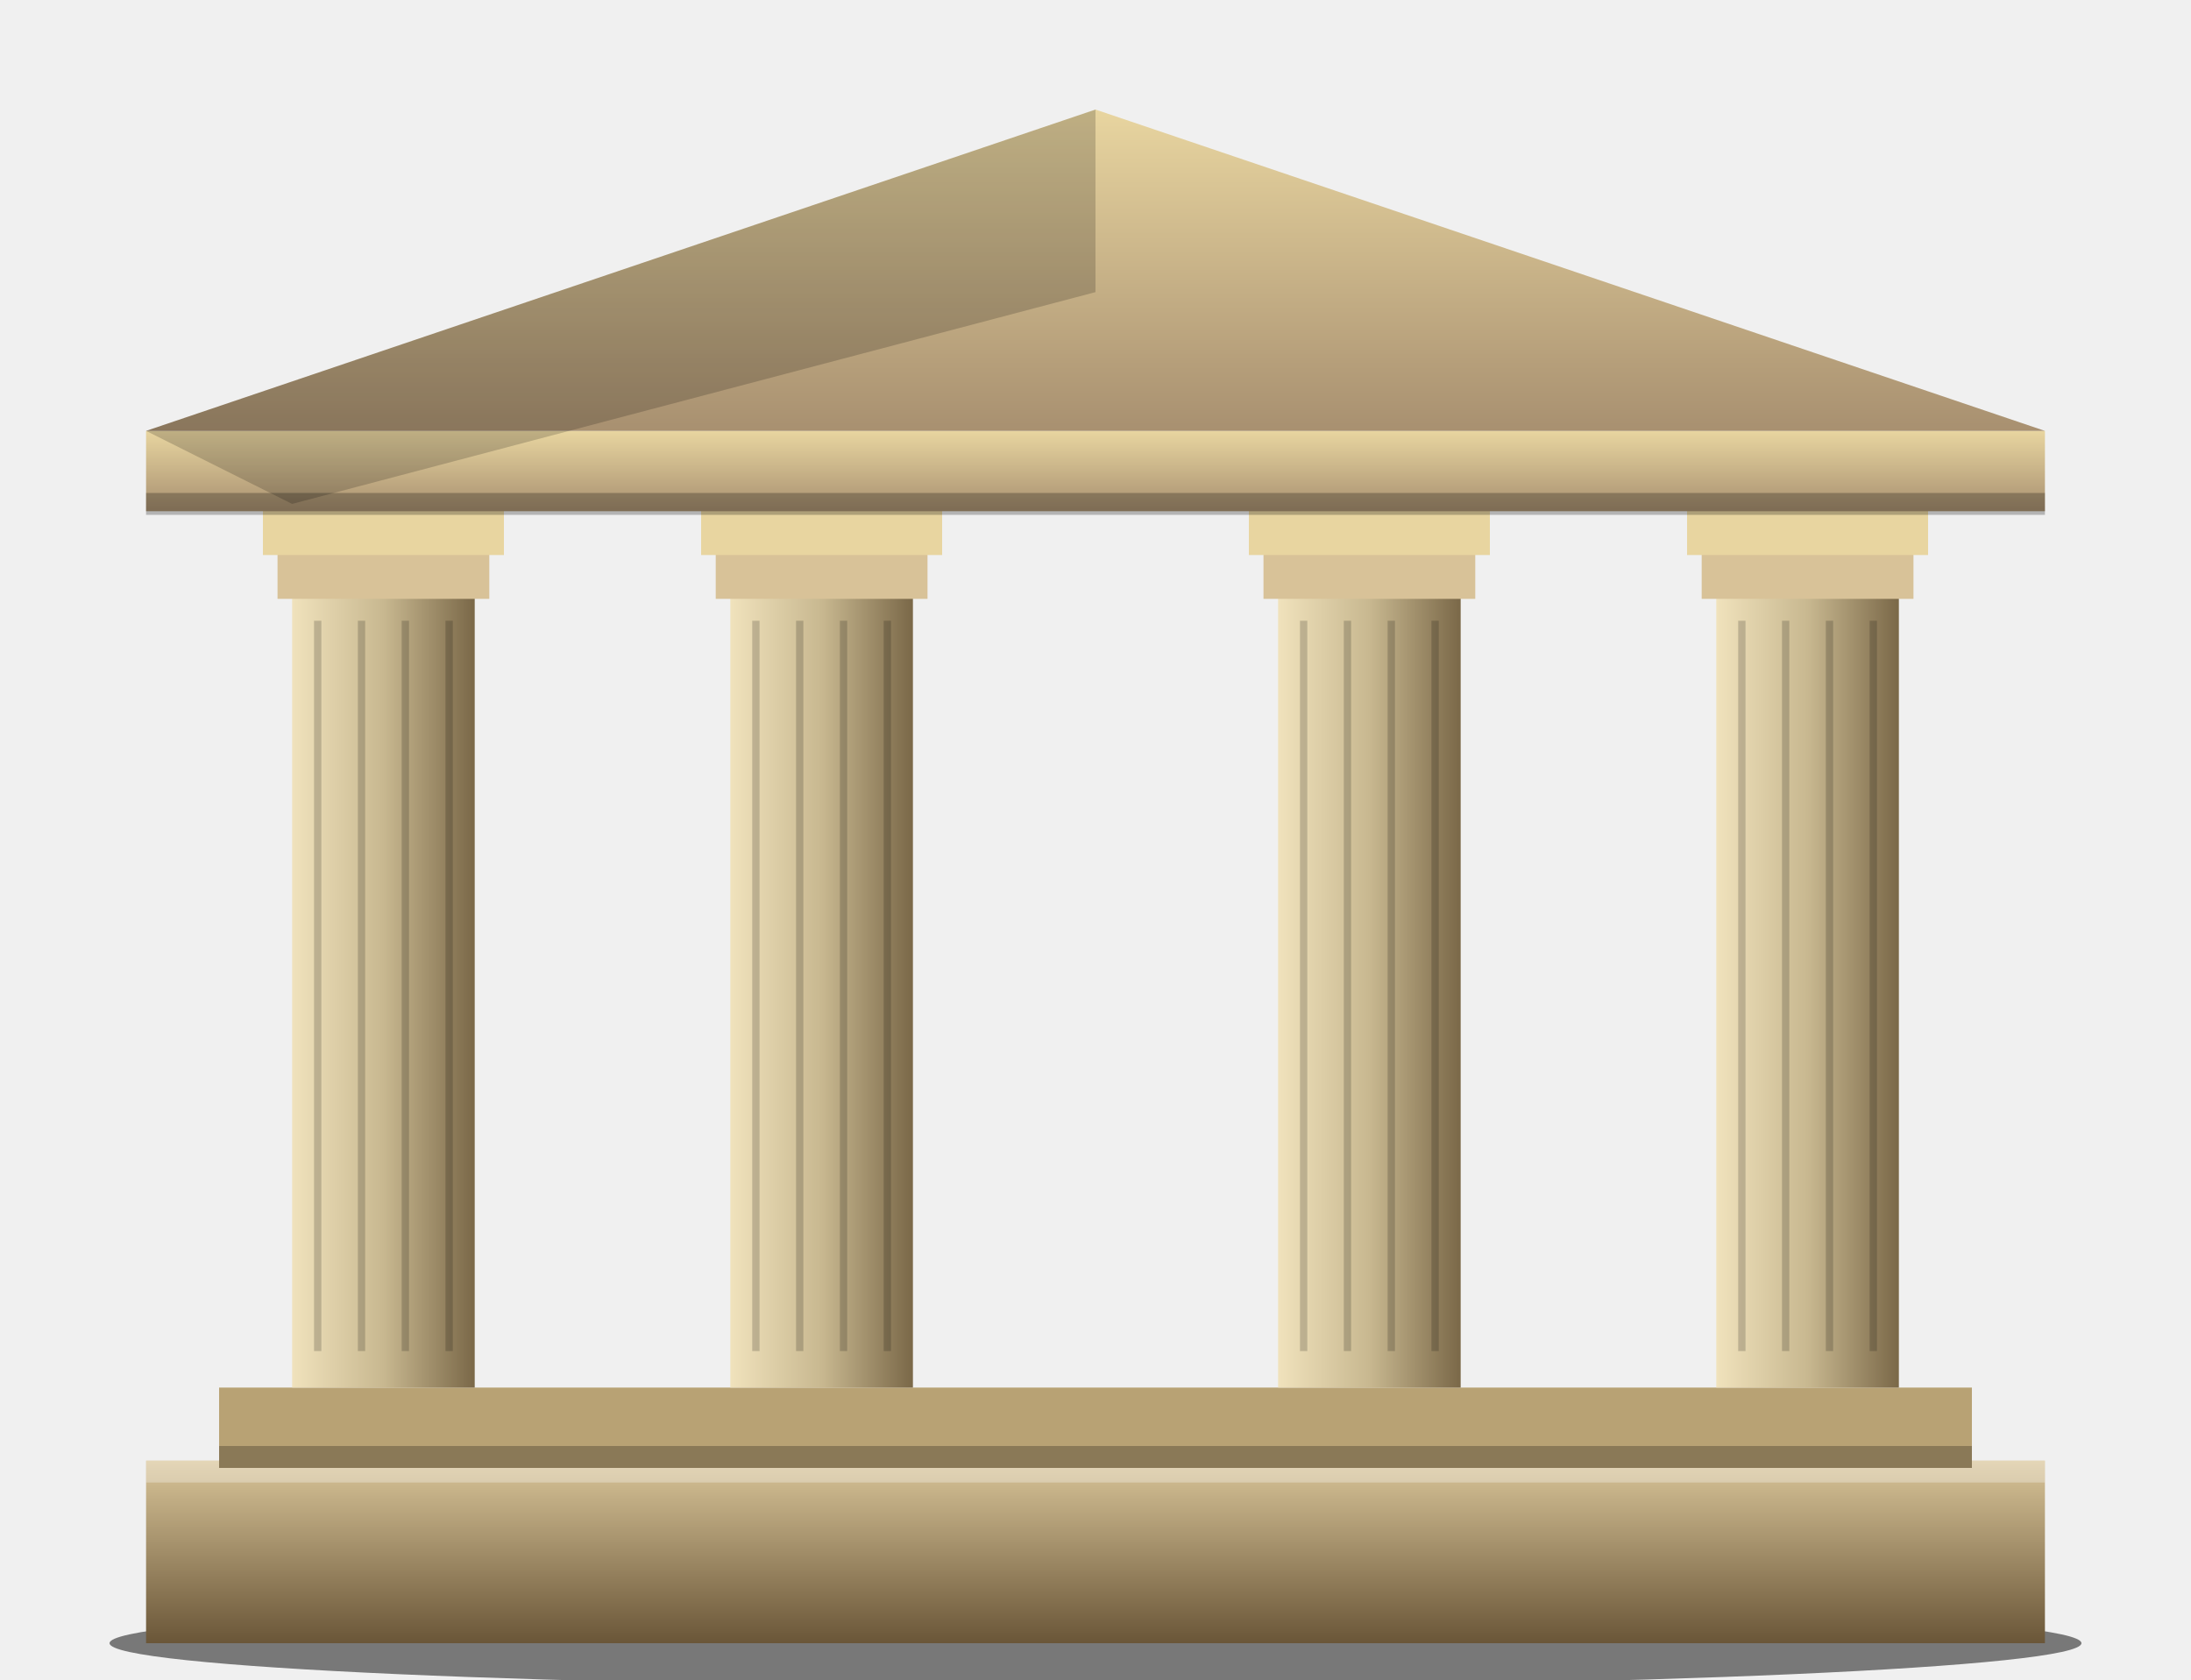
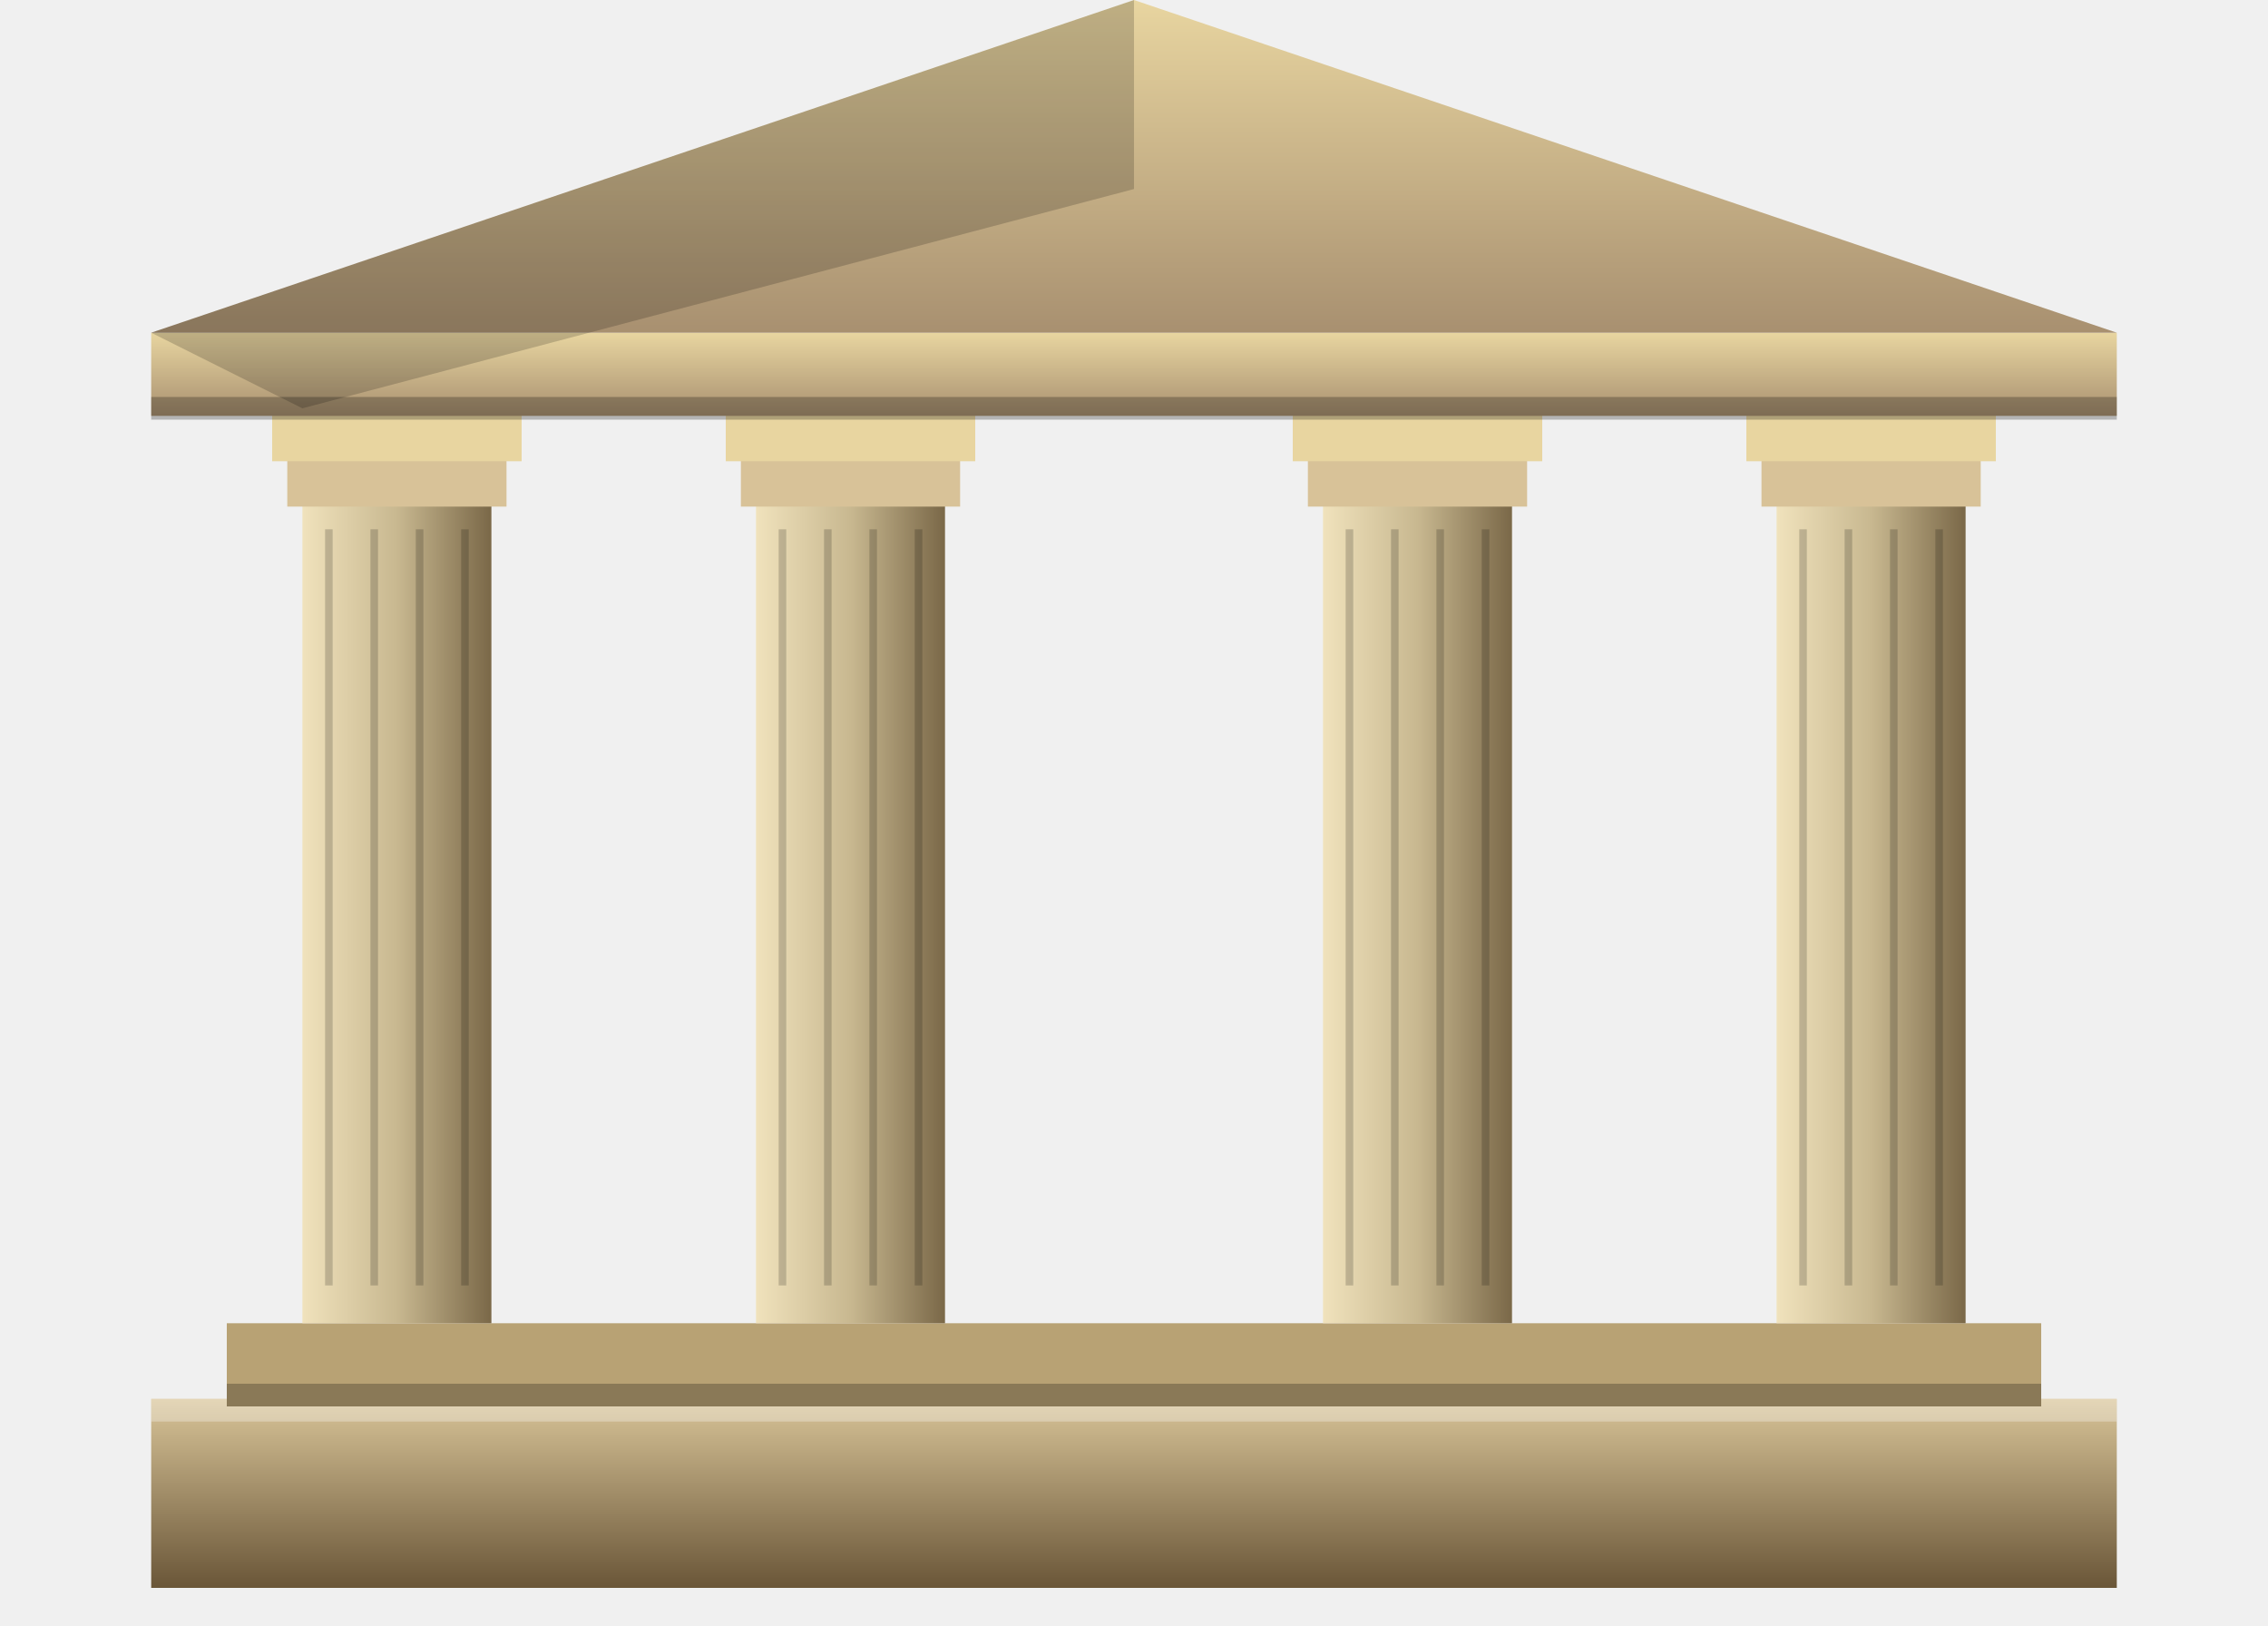
- <svg xmlns="http://www.w3.org/2000/svg" viewBox="0 0 600 460" width="600" height="460">
+ <svg xmlns="http://www.w3.org/2000/svg" viewBox="0 30 600 430" width="600" height="430">
  <defs>
    <linearGradient id="tm_roof" x1="0" y1="0" x2="0" y2="1">
      <stop offset="0" stop-color="#e8d5a0" />
      <stop offset="1" stop-color="#a89070" />
    </linearGradient>
    <linearGradient id="tm_col" x1="0" y1="0" x2="1" y2="0">
      <stop offset="0" stop-color="#f0e2bc" />
      <stop offset="0.5" stop-color="#c8b890" />
      <stop offset="1" stop-color="#7a6848" />
    </linearGradient>
    <linearGradient id="tm_floor" x1="0" y1="0" x2="0" y2="1">
      <stop offset="0" stop-color="#d8c498" />
      <stop offset="1" stop-color="#6a5638" />
    </linearGradient>
  </defs>
-   <ellipse cx="300" cy="450" rx="270" ry="12" fill="#000" opacity="0.5" />
  <rect x="40" y="400" width="520" height="50" fill="url(#tm_floor)" />
  <rect x="40" y="400" width="520" height="6" fill="#fff" opacity="0.3" />
  <rect x="60" y="380" width="480" height="22" fill="#b8a274" />
  <rect x="60" y="396" width="480" height="6" fill="#000" opacity="0.25" />
  <g>
    <rect x="80" y="160" width="50" height="220" fill="url(#tm_col)" />
    <rect x="76" y="150" width="58" height="14" fill="#d8c298" />
    <rect x="72" y="138" width="66" height="14" fill="#e8d5a0" />
    <rect x="86" y="170" width="2" height="200" fill="#000" opacity="0.18" />
    <rect x="98" y="170" width="2" height="200" fill="#000" opacity="0.18" />
    <rect x="110" y="170" width="2" height="200" fill="#000" opacity="0.18" />
    <rect x="122" y="170" width="2" height="200" fill="#000" opacity="0.18" />
  </g>
  <g>
    <rect x="200" y="160" width="50" height="220" fill="url(#tm_col)" />
    <rect x="196" y="150" width="58" height="14" fill="#d8c298" />
    <rect x="192" y="138" width="66" height="14" fill="#e8d5a0" />
    <rect x="206" y="170" width="2" height="200" fill="#000" opacity="0.18" />
    <rect x="218" y="170" width="2" height="200" fill="#000" opacity="0.18" />
    <rect x="230" y="170" width="2" height="200" fill="#000" opacity="0.18" />
    <rect x="242" y="170" width="2" height="200" fill="#000" opacity="0.18" />
  </g>
  <g>
    <rect x="350" y="160" width="50" height="220" fill="url(#tm_col)" />
    <rect x="346" y="150" width="58" height="14" fill="#d8c298" />
    <rect x="342" y="138" width="66" height="14" fill="#e8d5a0" />
    <rect x="356" y="170" width="2" height="200" fill="#000" opacity="0.18" />
    <rect x="368" y="170" width="2" height="200" fill="#000" opacity="0.18" />
    <rect x="380" y="170" width="2" height="200" fill="#000" opacity="0.18" />
    <rect x="392" y="170" width="2" height="200" fill="#000" opacity="0.18" />
  </g>
  <g>
    <rect x="470" y="160" width="50" height="220" fill="url(#tm_col)" />
    <rect x="466" y="150" width="58" height="14" fill="#d8c298" />
    <rect x="462" y="138" width="66" height="14" fill="#e8d5a0" />
    <rect x="476" y="170" width="2" height="200" fill="#000" opacity="0.18" />
    <rect x="488" y="170" width="2" height="200" fill="#000" opacity="0.18" />
    <rect x="500" y="170" width="2" height="200" fill="#000" opacity="0.18" />
    <rect x="512" y="170" width="2" height="200" fill="#000" opacity="0.18" />
  </g>
  <rect x="40" y="118" width="520" height="22" fill="url(#tm_roof)" />
  <rect x="40" y="135" width="520" height="6" fill="#000" opacity="0.25" />
  <path d="M 40 118 L 300 30 L 560 118 Z" fill="url(#tm_roof)" />
  <path d="M 40 118 L 300 30 L 300 80 L 80 138 Z" fill="#000" opacity="0.18" />
  <rect x="0" y="440" width="600" height="20" fill="#000" opacity="0" />
</svg>
